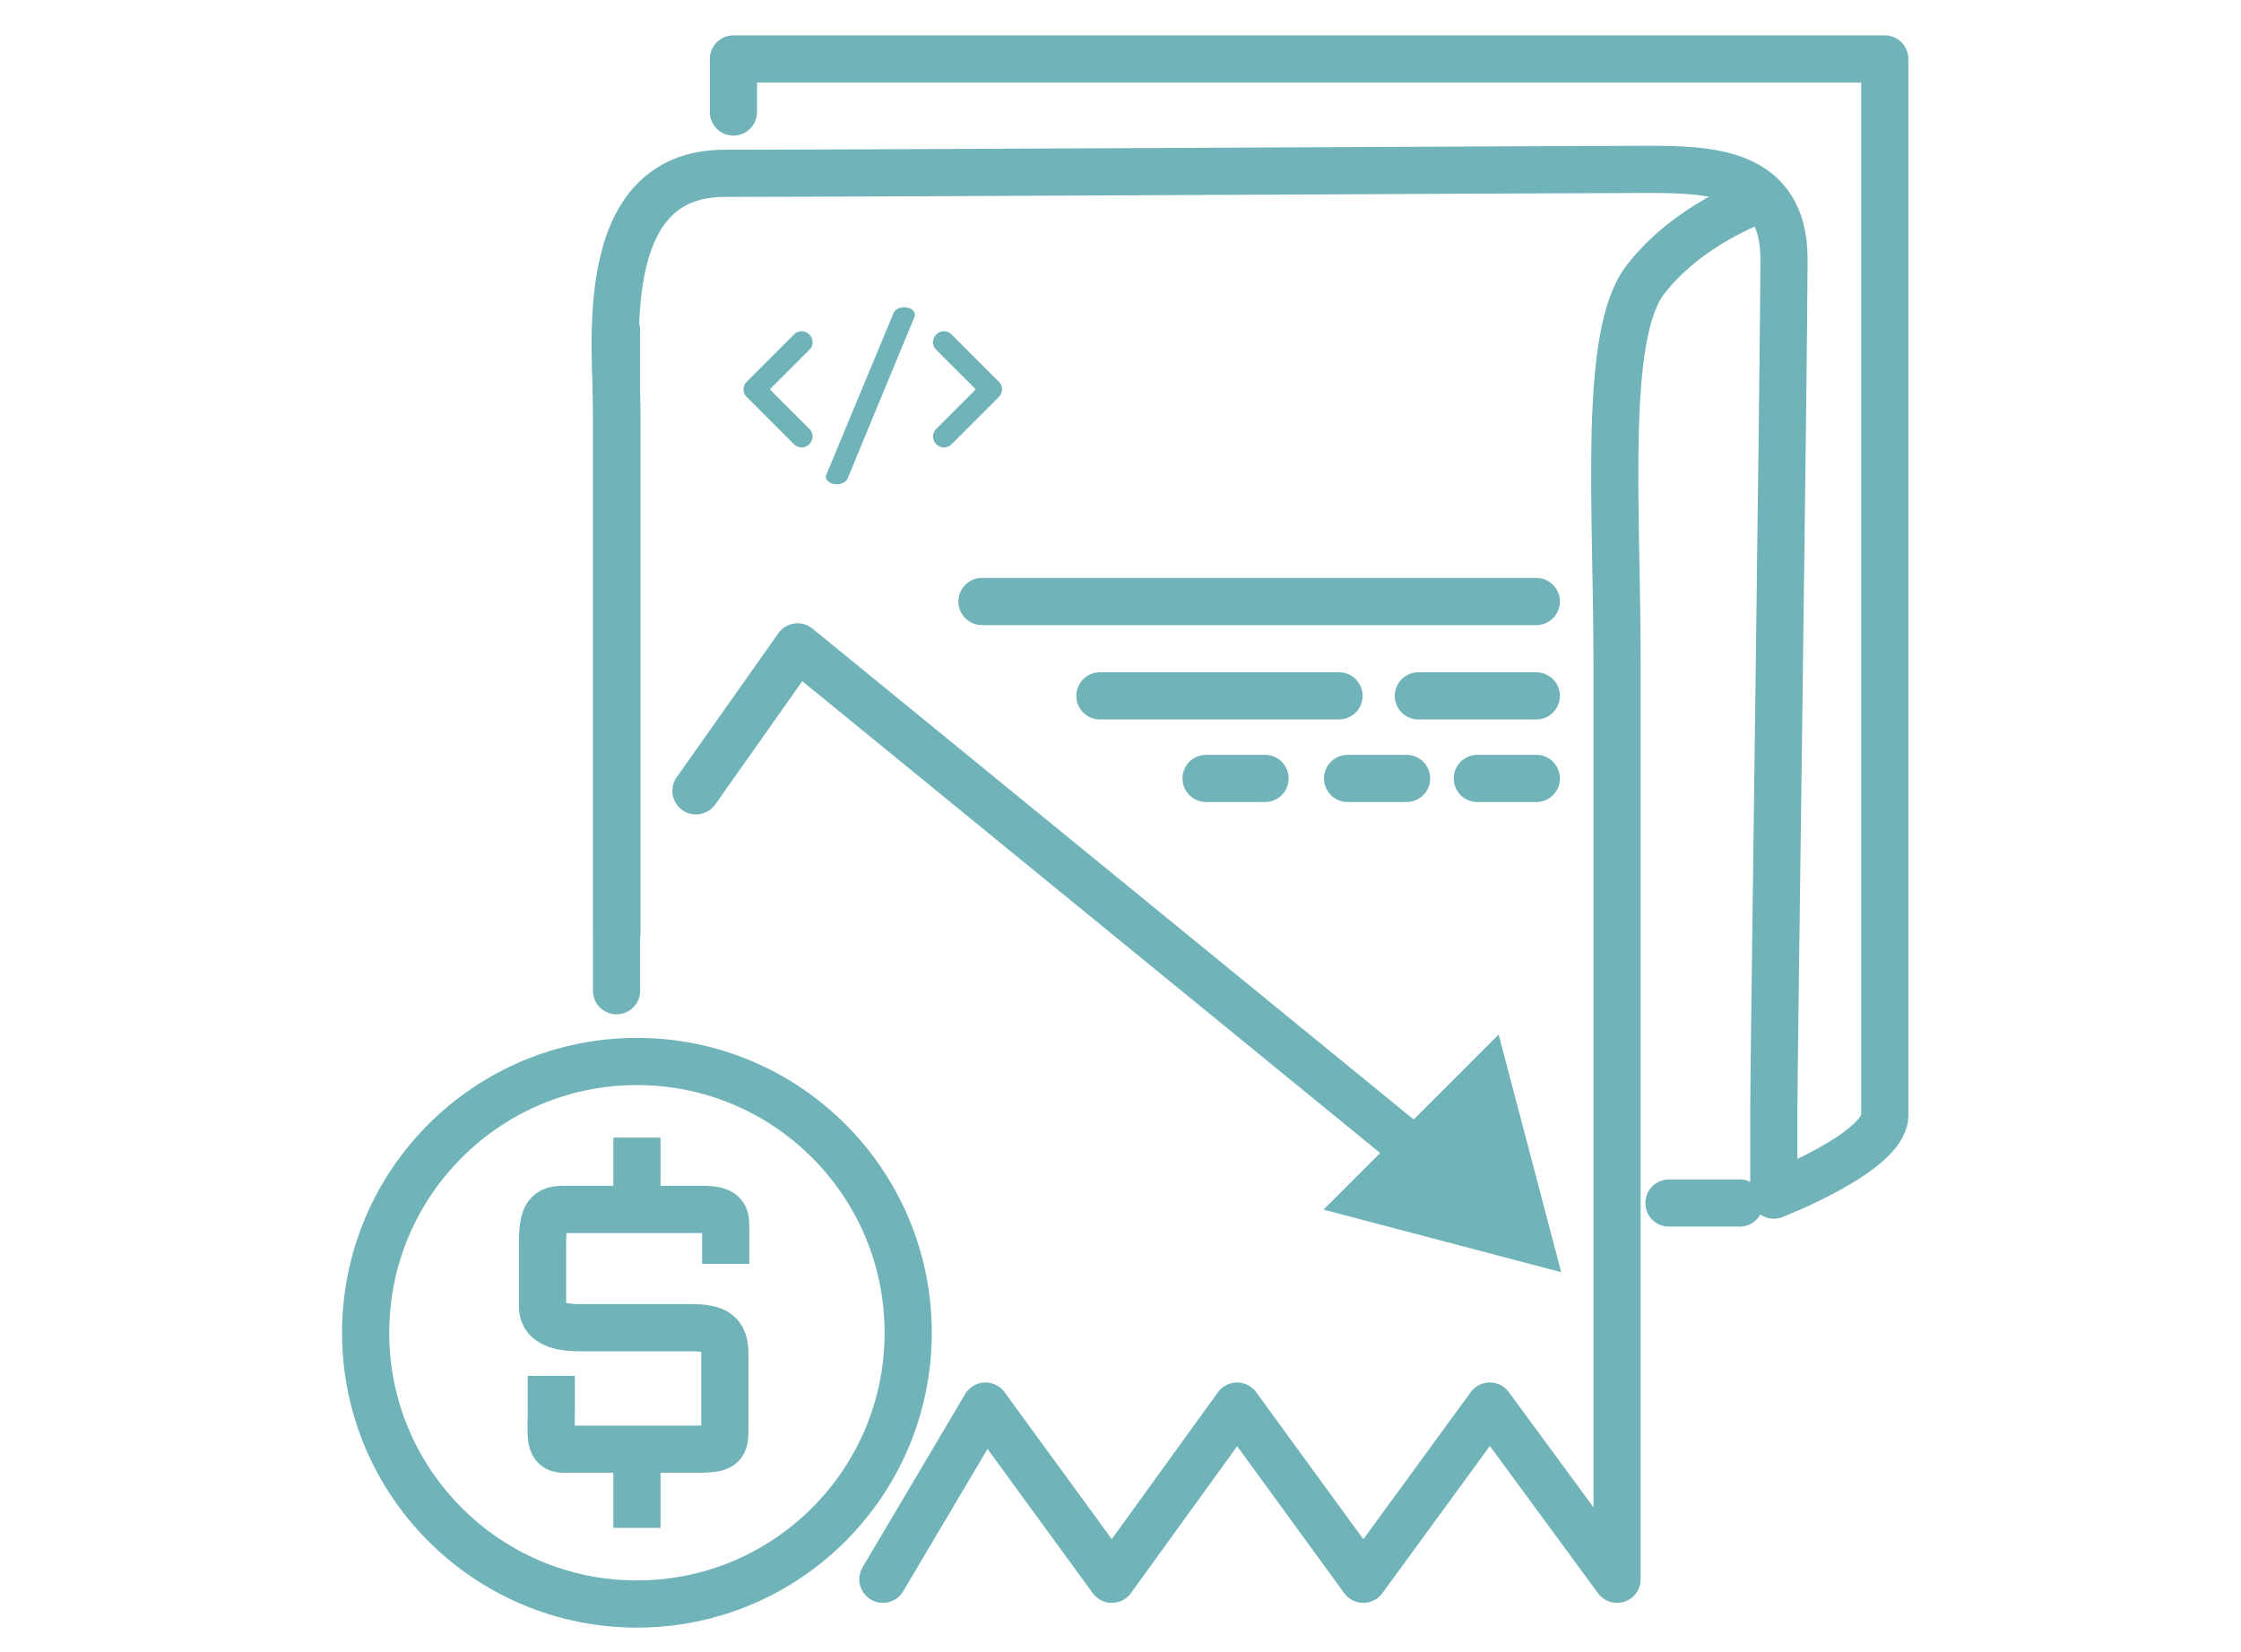
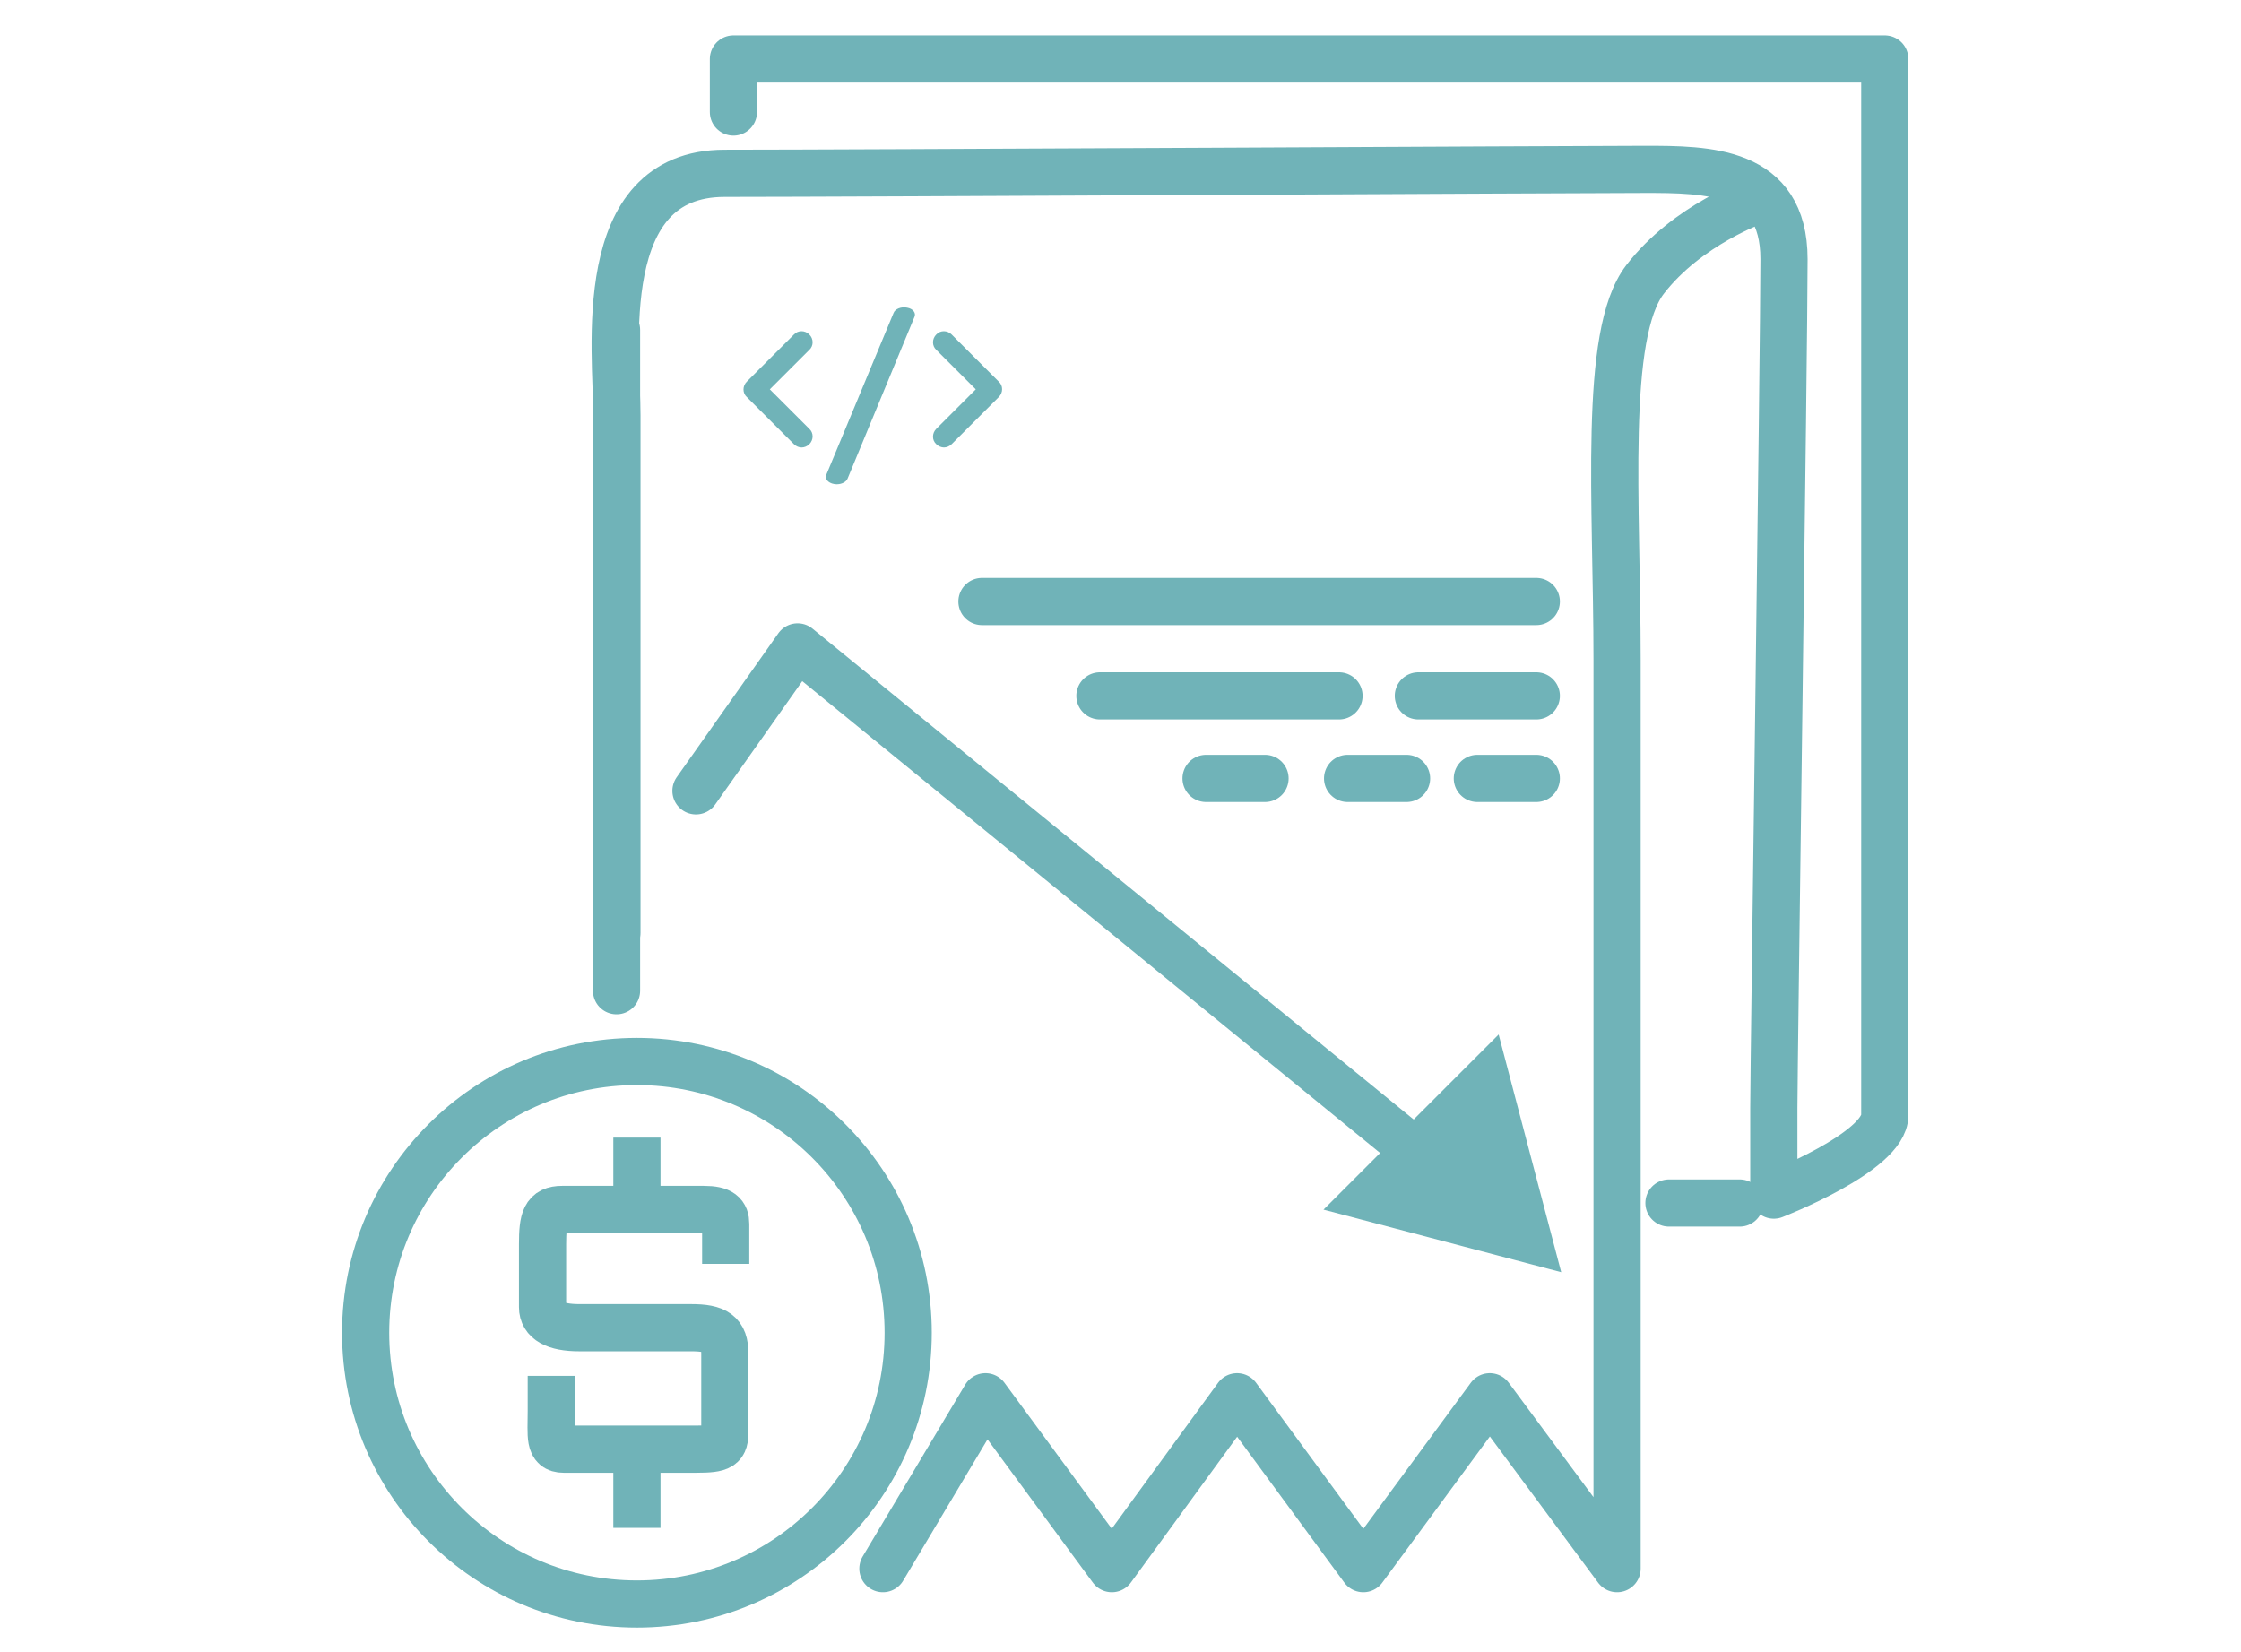
<svg xmlns="http://www.w3.org/2000/svg" width="190px" height="140px" viewBox="0 0 190 140" version="1.1">
  <defs />
  <g id="Page-1" stroke="none" stroke-width="1" fill="none" fill-rule="evenodd">
    <g id="Home-Page-&gt;-Reduce-Development-Costs">
      <g id="np_development_963352_70B3B8" transform="translate(60, 52)">
        <g id="Group" />
      </g>
      <g id="Group-3" transform="translate(31, 5)">
        <g id="Costs">
          <path d="M21.301,74.1 L21.301,30.193 C21.301,24.796 19.27,9.695 30.439,9.695 C41.609,9.695 103.116,9.361 108.432,9.361 C113.747,9.361 120.254,9.376 120.254,16.97 C120.254,24.564 119.391,85.329 119.391,88.955 L119.391,96.33 C119.391,96.33 128.798,92.682 128.798,89.563 L128.798,0 L31.183,0 L31.183,4.498" id="Path-23" stroke="#70B3B8" stroke-width="4" stroke-linecap="round" stroke-linejoin="round" />
          <path d="M116.5,97 L110.5,97" id="Line" stroke="#70B3B8" stroke-width="4" stroke-linecap="round" />
-           <path d="M43.855,128.902 L52.552,114.216 L63.266,128.902 L73.884,114.216 L84.587,128.902 L95.31,114.216 L106.102,128.902 L106.102,51.256 C106.102,37.869 104.888,23.445 108.471,18.749 C112.053,14.053 117.917,12 117.917,12" id="Path-24" stroke="#70B3B8" stroke-width="4" stroke-linecap="round" stroke-linejoin="round" />
+           <path d="M43.855,128 L52.552,113.427 L63.266,128 L73.884,113.427 L84.587,128 L95.31,113.427 L106.102,128 L106.102,50.953 C106.102,37.669 104.888,23.357 108.471,18.697 C112.053,14.037 117.917,12 117.917,12" id="Path-24" stroke="#70B3B8" stroke-width="4" stroke-linecap="round" stroke-linejoin="round" />
          <polyline id="Path-25" stroke="#70B3B8" stroke-width="4" stroke-linecap="round" stroke-linejoin="round" points="28.006 62.054 36.623 49.848 97.699 99.721" />
          <polygon id="Triangle-2-Copy" fill="#70B3B8" transform="translate(95, 96.5) rotate(-45) translate(-95, -96.5) " points="95 105.5 84.5 87.5 105.5 87.5" />
          <path d="M62.254,54 L82.526,54" id="Path-26" stroke="#70B3B8" stroke-width="4" stroke-linecap="round" />
          <path d="M21.273,22.973 L21.273,79" id="Path-26" stroke="#70B3B8" stroke-width="4" stroke-linecap="round" />
          <path d="M52.254,46 L99.254,46" id="Path-26-Copy-5" stroke="#70B3B8" stroke-width="4" stroke-linecap="round" />
          <path d="M89.254,54 L99.254,54" id="Path-26-Copy" stroke="#70B3B8" stroke-width="4" stroke-linecap="round" />
          <path d="M94.254,61 L99.254,61" id="Path-26-Copy-2" stroke="#70B3B8" stroke-width="4" stroke-linecap="round" />
          <path d="M83.254,61 L88.254,61" id="Path-26-Copy-3" stroke="#70B3B8" stroke-width="4" stroke-linecap="round" />
          <path d="M71.254,61 L76.254,61" id="Path-26-Copy-4" stroke="#70B3B8" stroke-width="4" stroke-linecap="round" />
          <g id="Group" transform="translate(0, 85)" stroke="#70B3B8" stroke-width="4">
            <circle id="Oval" cx="23" cy="23" r="23" />
            <g id="Group-2" transform="translate(15, 8)">
              <g id="Group-4">
                <path d="M15.528,9.16 L15.528,5.775 C15.528,4.969 15.158,4.545 13.686,4.545 L1.662,4.545 C0.224,4.545 0,5.353 0,7.496 L0,12.83 C0,13.974 1.055,14.571 3.113,14.571 C5.172,14.571 10.486,14.571 12.594,14.571 C14.702,14.571 15.455,15.057 15.455,16.771 C15.455,18.485 15.455,22.077 15.455,23.361 C15.455,24.644 15.182,24.871 13.022,24.871 L1.78,24.871 C0.516,24.871 0.74,23.776 0.74,21.639 C0.74,19.502 0.74,18.653 0.74,18.653" id="Path-27" stroke-linejoin="round" />
                <path d="M8,0.455 L8,1.364" id="Line" stroke-linecap="square" />
                <path d="M8,28.636 L8,29.545" id="Line-Copy" stroke-linecap="square" />
              </g>
            </g>
          </g>
        </g>
        <path d="M49.685,23.362 C49.312,22.99 48.723,22.99 48.382,23.362 C48.01,23.734 48.01,24.323 48.382,24.664 L51.731,28.012 L48.382,31.36 C48.01,31.732 48.01,32.322 48.382,32.662 C48.568,32.848 48.816,32.941 49.033,32.941 C49.251,32.941 49.499,32.848 49.685,32.662 L53.684,28.663 C54.056,28.291 54.056,27.701 53.684,27.361 L49.685,23.362 Z" id="Shape" fill="#70B3B8" fill-rule="nonzero" />
        <path d="M45.91,21.086 C45.413,20.98 44.887,21.192 44.762,21.532 L39.059,35.251 C38.904,35.591 39.213,35.952 39.71,36.037 C39.803,36.059 39.864,36.059 39.957,36.059 C40.361,36.059 40.733,35.868 40.856,35.591 L46.531,21.872 C46.685,21.532 46.406,21.171 45.91,21.086 L45.91,21.086 Z" id="Shape" fill="#70B3B8" fill-rule="nonzero" />
        <path d="M37.618,23.362 C37.246,22.99 36.656,22.99 36.315,23.362 L32.316,27.361 C31.944,27.733 31.944,28.322 32.316,28.663 L36.315,32.663 C36.501,32.849 36.749,32.942 36.967,32.942 C37.184,32.942 37.432,32.849 37.618,32.663 C37.99,32.29 37.99,31.701 37.618,31.36 L34.269,28.012 L37.618,24.664 C37.99,24.323 37.99,23.734 37.618,23.362 L37.618,23.362 Z" id="Shape" fill="#70B3B8" fill-rule="nonzero" />
      </g>
    </g>
  </g>
</svg>
